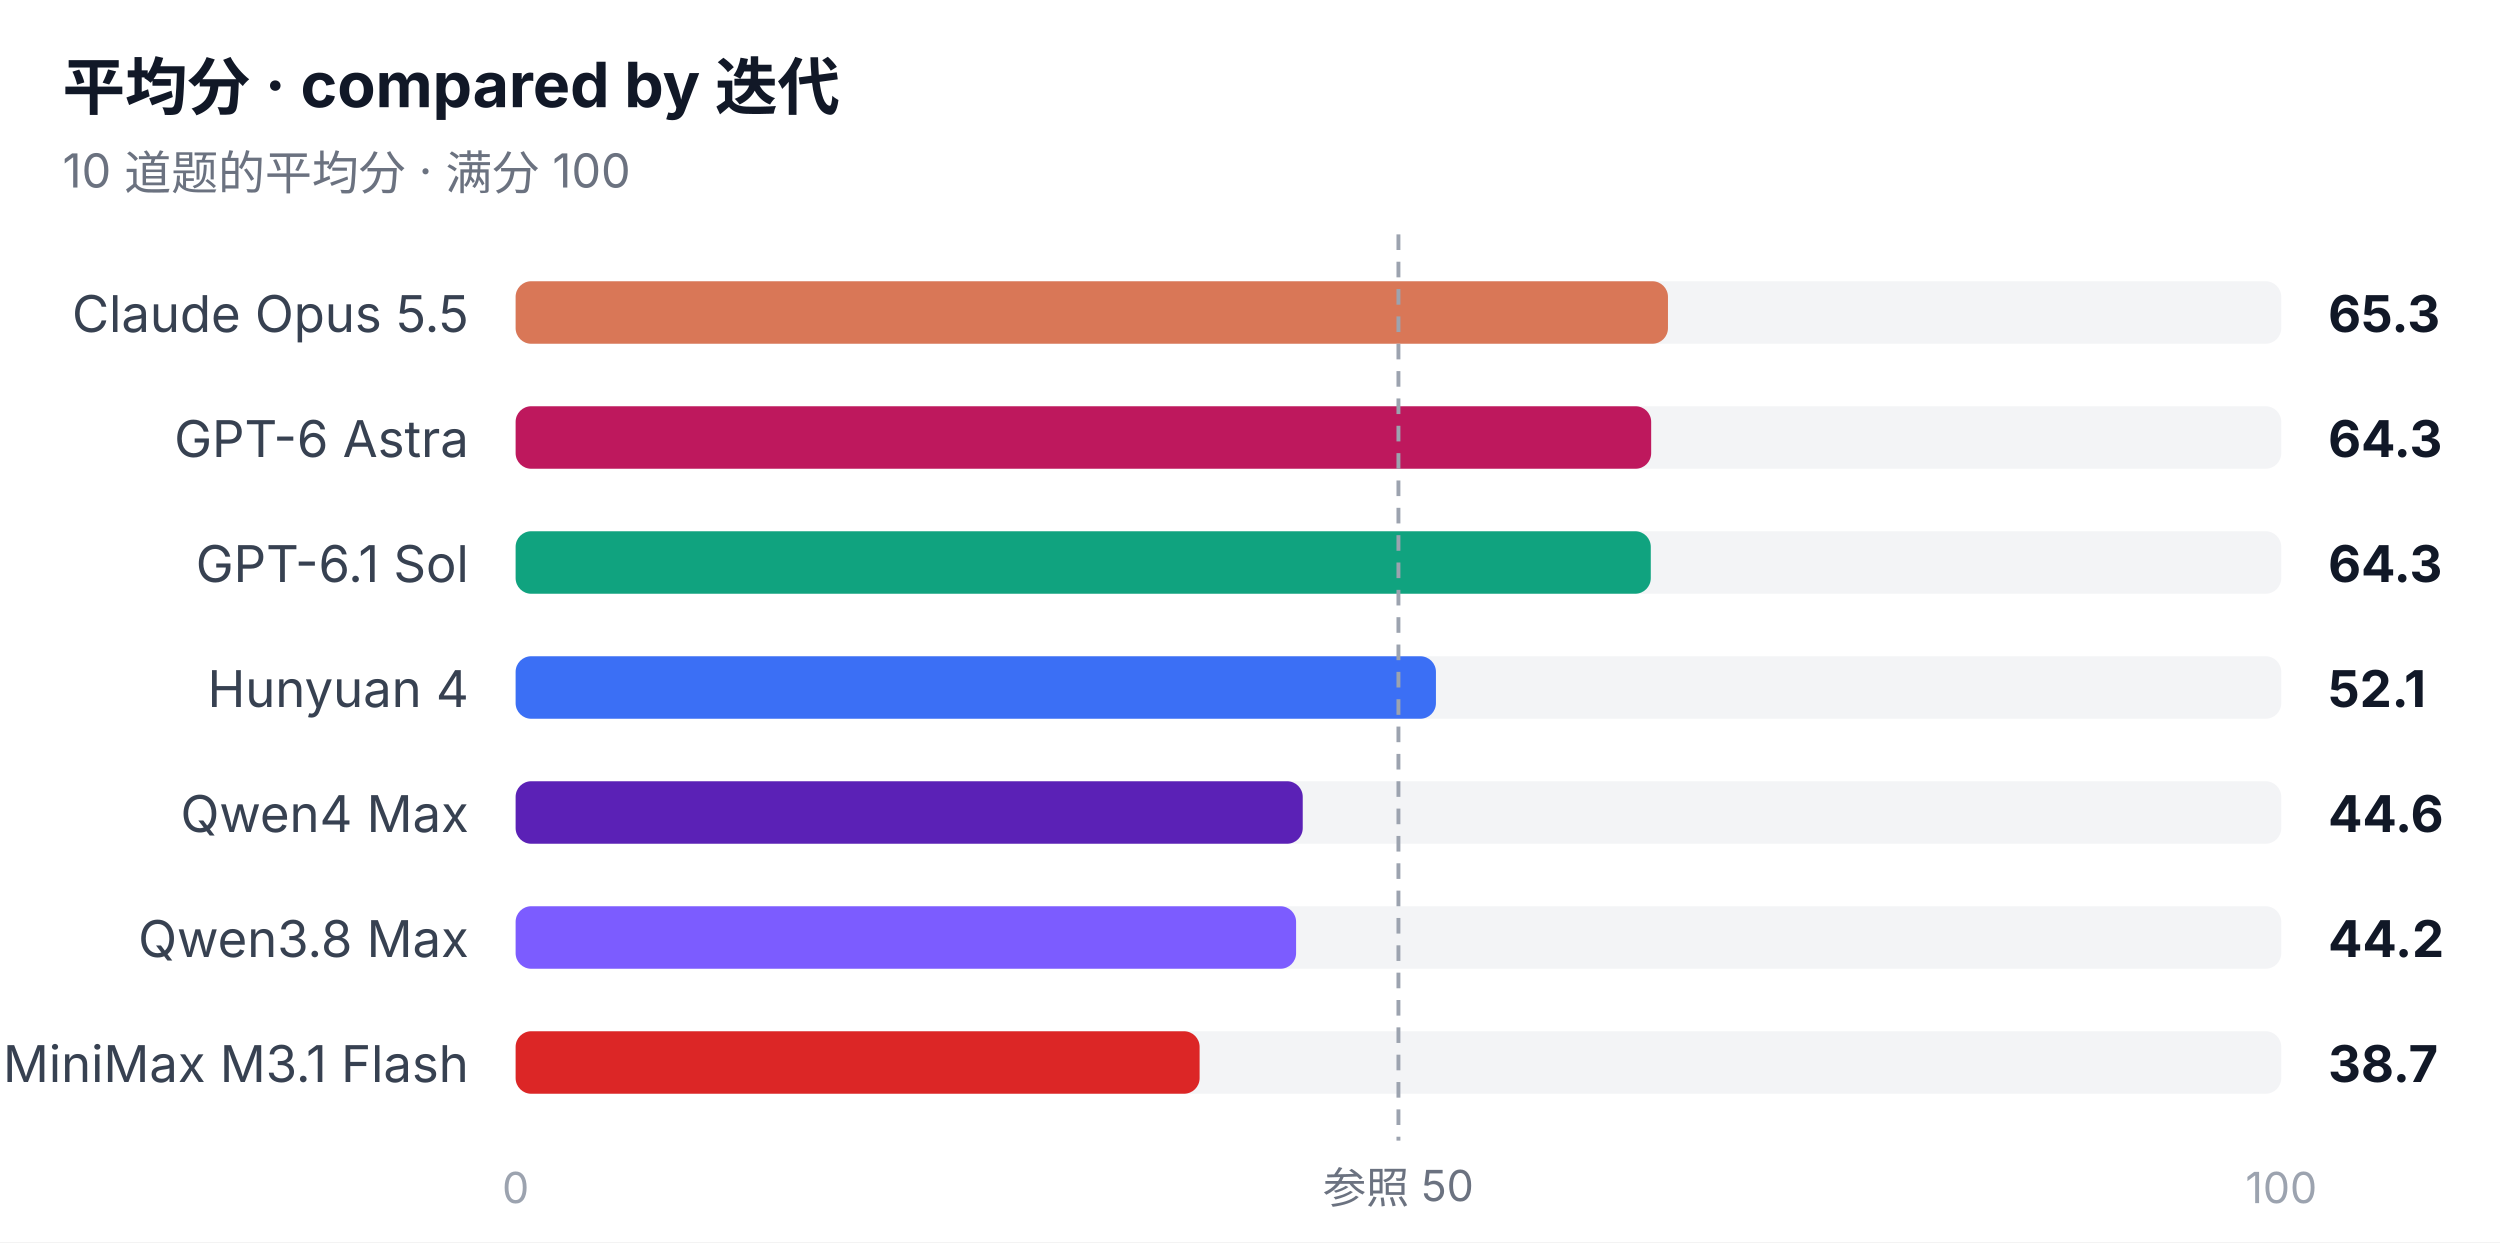
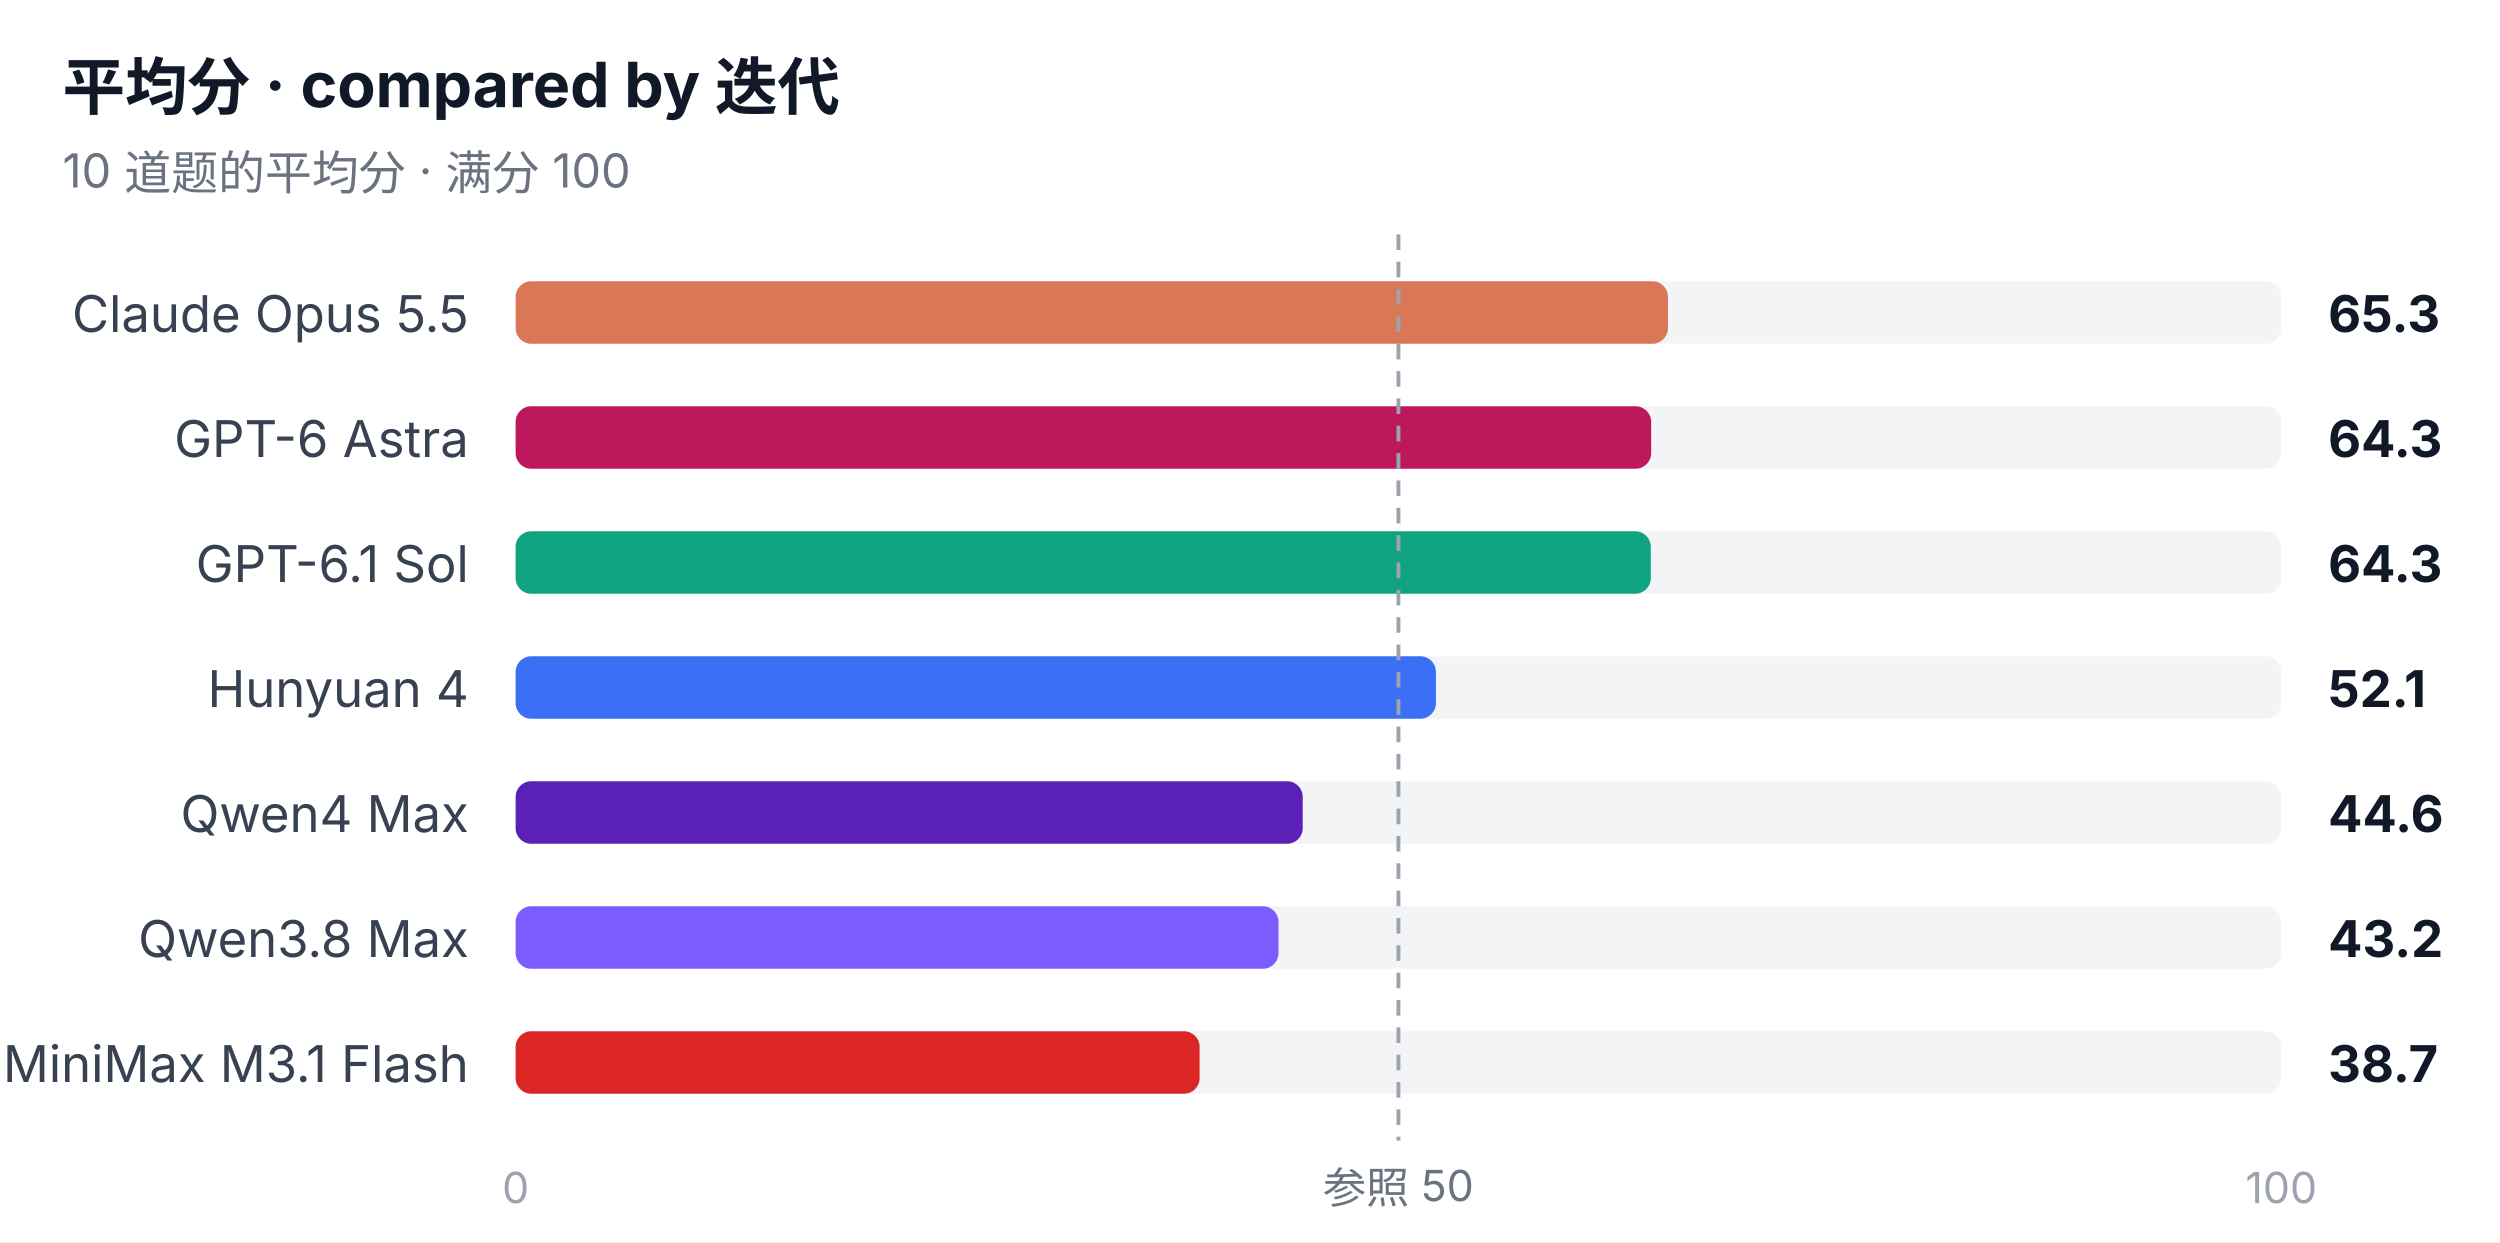
<svg xmlns="http://www.w3.org/2000/svg" width="640" height="318" viewBox="0 0 640 318" font-family="Inter, -apple-system, BlinkMacSystemFont, 'Segoe UI', Roboto, 'Helvetica Neue', Arial, 'PingFang SC', 'Microsoft YaHei', sans-serif">
  <rect width="640" height="318" fill="#ffffff" />
  <text x="16" y="28" font-size="16" font-weight="700" fill="#111827">平均分 · compared by 迭代</text>
  <text x="16" y="48" font-size="12" fill="#6b7280">10 道题的平均分 · 满分 100</text>
  <text x="120" y="85.0" font-size="13" fill="#374151" text-anchor="end">Claude Opus 5.5</text>
  <rect x="132" y="72.0" width="452" height="16" rx="4" fill="#f3f4f6" />
  <rect x="132" y="72.0" width="295.0" height="16" rx="4" fill="#d97757" />
  <text x="596" y="85.0" font-size="13" font-weight="700" fill="#111827">65.3</text>
  <text x="120" y="117.0" font-size="13" fill="#374151" text-anchor="end">GPT-6 Astra</text>
  <rect x="132" y="104.0" width="452" height="16" rx="4" fill="#f3f4f6" />
  <rect x="132" y="104.0" width="290.7" height="16" rx="4" fill="#be185d" />
  <text x="596" y="117.0" font-size="13" font-weight="700" fill="#111827">64.3</text>
  <text x="120" y="149.0" font-size="13" fill="#374151" text-anchor="end">GPT-6.1 Sol</text>
  <rect x="132" y="136.0" width="452" height="16" rx="4" fill="#f3f4f6" />
  <rect x="132" y="136.0" width="290.6" height="16" rx="4" fill="#10a37f" />
  <text x="596" y="149.0" font-size="13" font-weight="700" fill="#111827">64.3</text>
  <text x="120" y="181.0" font-size="13" fill="#374151" text-anchor="end">Hunyuan 4</text>
  <rect x="132" y="168.0" width="452" height="16" rx="4" fill="#f3f4f6" />
  <rect x="132" y="168.0" width="235.6" height="16" rx="4" fill="#3b6ff5" />
  <text x="596" y="181.0" font-size="13" font-weight="700" fill="#111827">52.1</text>
  <text x="120" y="213.0" font-size="13" fill="#374151" text-anchor="end">Qwen4 Max</text>
  <rect x="132" y="200.0" width="452" height="16" rx="4" fill="#f3f4f6" />
  <rect x="132" y="200.0" width="201.5" height="16" rx="4" fill="#5b21b6" />
  <text x="596" y="213.0" font-size="13" font-weight="700" fill="#111827">44.6</text>
  <text x="120" y="245.0" font-size="13" fill="#374151" text-anchor="end">Qwen3.8 Max</text>
  <rect x="132" y="232.0" width="452" height="16" rx="4" fill="#f3f4f6" />
-   <rect x="132" y="232.0" width="199.8" height="16" rx="4" fill="#7c5cff" />
-   <text x="596" y="245.0" font-size="13" font-weight="700" fill="#111827">44.2</text>
+   <rect x="132" y="232.0" width="195.3" height="16" rx="4" fill="#7c5cff" />
+   <text x="596" y="245.0" font-size="13" font-weight="700" fill="#111827">43.2</text>
  <text x="120" y="277.0" font-size="13" fill="#374151" text-anchor="end">MiniMax M3.1 Flash</text>
  <rect x="132" y="264.0" width="452" height="16" rx="4" fill="#f3f4f6" />
  <rect x="132" y="264.0" width="175.1" height="16" rx="4" fill="#dc2626" />
  <text x="596" y="277.0" font-size="13" font-weight="700" fill="#111827">38.7</text>
  <line x1="358.0" y1="60" x2="358.0" y2="292" stroke="#9ca3af" stroke-dasharray="4 3" />
  <text x="132.0" y="308" font-size="11" fill="#9ca3af" text-anchor="middle">0</text>
  <text x="358.0" y="308" font-size="11" fill="#6b7280" text-anchor="middle">参照 50</text>
  <text x="584.0" y="308" font-size="11" fill="#9ca3af" text-anchor="middle">100</text>
</svg>
